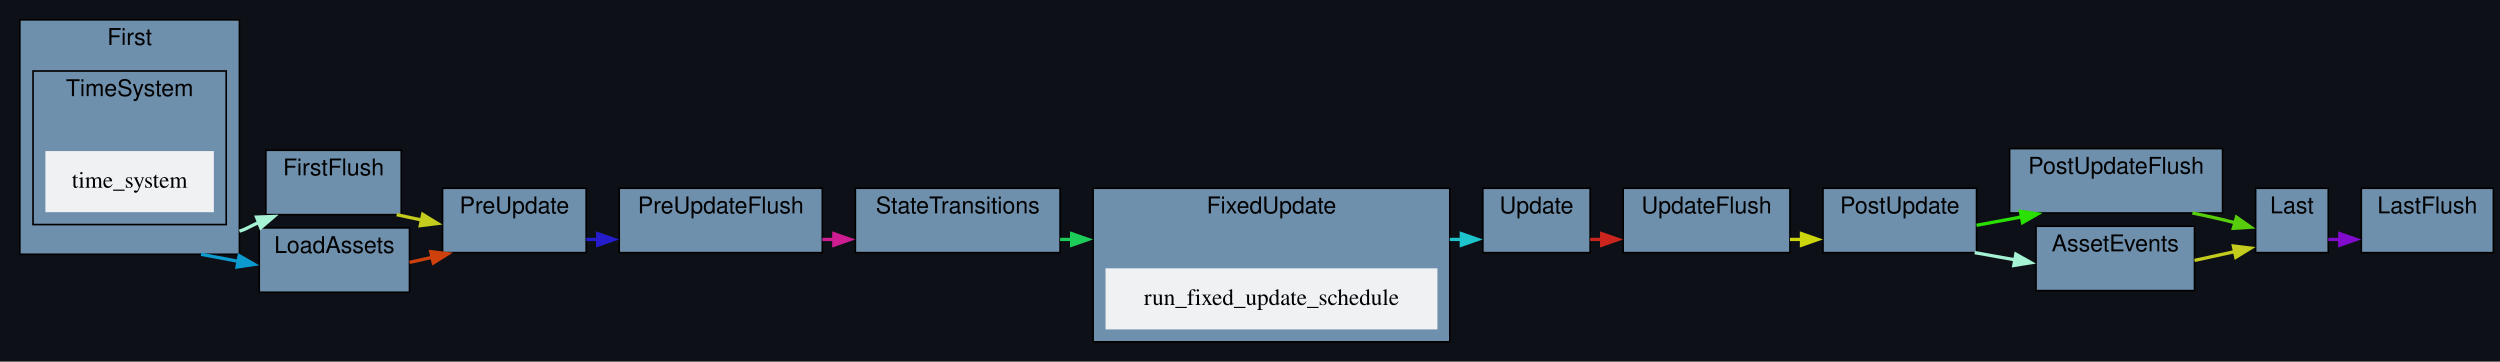
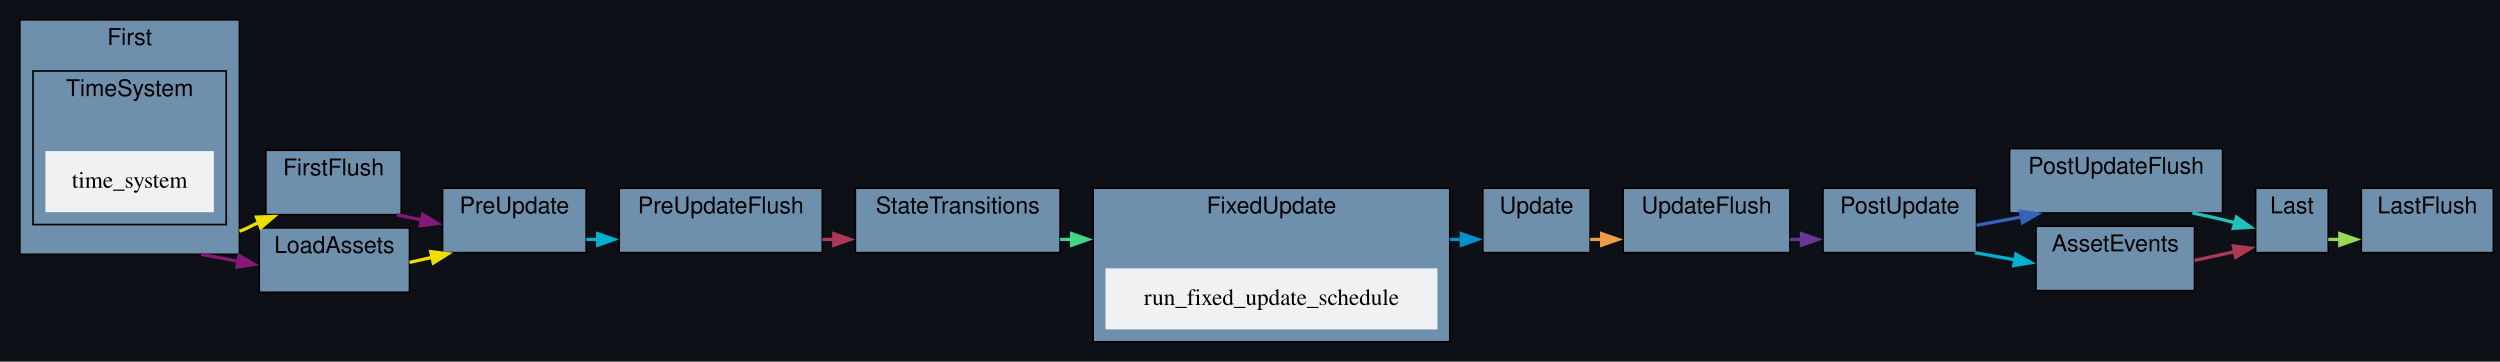
<svg xmlns="http://www.w3.org/2000/svg" xmlns:xlink="http://www.w3.org/1999/xlink" width="1514pt" height="219pt" viewBox="0.00 0.00 1514.00 219.00">
  <g id="graph0" class="graph" transform="scale(1 1) rotate(0) translate(4 215)">
    <polygon fill="#0d1117" stroke="none" points="-4,4 -4,-215 1510,-215 1510,4 -4,4" />
    <g id="clust1" class="cluster">
      <g id="a_clust1">
        <a xlink:title="Update">
          <polygon fill="#6f90ad" stroke="black" points="894,-62 894,-101 959,-101 959,-62 894,-62" />
          <text text-anchor="middle" x="926.5" y="-85.8" font-family="Helvetica,sans-Serif" font-size="14.00">Update</text>
        </a>
      </g>
    </g>
    <g id="clust2" class="cluster">
      <g id="a_clust2">
        <a xlink:title="FirstFlush">
          <polygon fill="#6f90ad" stroke="black" points="157,-85 157,-124 239,-124 239,-85 157,-85" />
          <text text-anchor="middle" x="198" y="-108.8" font-family="Helvetica,sans-Serif" font-size="14.00">FirstFlush</text>
        </a>
      </g>
    </g>
    <g id="clust3" class="cluster">
      <g id="a_clust3">
        <a xlink:title="PreUpdateFlush">
          <polygon fill="#6f90ad" stroke="black" points="371,-62 371,-101 494,-101 494,-62 371,-62" />
          <text text-anchor="middle" x="432.5" y="-85.8" font-family="Helvetica,sans-Serif" font-size="14.00">PreUpdateFlush</text>
        </a>
      </g>
    </g>
    <g id="clust4" class="cluster">
      <g id="a_clust4">
        <a xlink:title="UpdateFlush">
          <polygon fill="#6f90ad" stroke="black" points="979,-62 979,-101 1080,-101 1080,-62 979,-62" />
          <text text-anchor="middle" x="1029.5" y="-85.8" font-family="Helvetica,sans-Serif" font-size="14.00">UpdateFlush</text>
        </a>
      </g>
    </g>
    <g id="clust5" class="cluster">
      <g id="a_clust5">
        <a xlink:title="PostUpdateFlush">
          <polygon fill="#6f90ad" stroke="black" points="1213,-86 1213,-125 1342,-125 1342,-86 1213,-86" />
          <text text-anchor="middle" x="1277.5" y="-109.8" font-family="Helvetica,sans-Serif" font-size="14.00">PostUpdateFlush</text>
        </a>
      </g>
    </g>
    <g id="clust6" class="cluster">
      <g id="a_clust6">
        <a xlink:title="LastFlush">
          <polygon fill="#6f90ad" stroke="black" points="1426,-62 1426,-101 1506,-101 1506,-62 1426,-62" />
          <text text-anchor="middle" x="1466" y="-85.8" font-family="Helvetica,sans-Serif" font-size="14.00">LastFlush</text>
        </a>
      </g>
    </g>
    <g id="clust7" class="cluster">
      <g id="a_clust7">
        <a xlink:title="First">
          <polygon fill="#6f90ad" stroke="black" points="8,-61 8,-203 141,-203 141,-61 8,-61" />
          <text text-anchor="middle" x="74.5" y="-187.8" font-family="Helvetica,sans-Serif" font-size="14.00">First</text>
        </a>
      </g>
    </g>
    <g id="clust8" class="cluster">
      <g id="a_clust8">
        <a xlink:title="TimeSystem">
          <polygon fill="#6f90ad" stroke="black" points="16,-79 16,-172 133,-172 133,-79 16,-79" />
          <text text-anchor="middle" x="74.5" y="-156.8" font-family="Helvetica,sans-Serif" font-size="14.00">TimeSystem</text>
        </a>
      </g>
    </g>
    <g id="clust9" class="cluster">
      <g id="a_clust9">
        <a xlink:title="PreUpdate">
          <polygon fill="#6f90ad" stroke="black" points="264,-62 264,-101 351,-101 351,-62 264,-62" />
          <text text-anchor="middle" x="307.5" y="-85.8" font-family="Helvetica,sans-Serif" font-size="14.00">PreUpdate</text>
        </a>
      </g>
    </g>
    <g id="clust10" class="cluster">
      <g id="a_clust10">
        <a xlink:title="StateTransitions">
          <polygon fill="#6f90ad" stroke="black" points="514,-62 514,-101 638,-101 638,-62 514,-62" />
          <text text-anchor="middle" x="576" y="-85.8" font-family="Helvetica,sans-Serif" font-size="14.00">StateTransitions</text>
        </a>
      </g>
    </g>
    <g id="clust11" class="cluster">
      <g id="a_clust11">
        <a xlink:title="FixedUpdate">
          <polygon fill="#6f90ad" stroke="black" points="658,-8 658,-101 874,-101 874,-8 658,-8" />
          <text text-anchor="middle" x="766" y="-85.8" font-family="Helvetica,sans-Serif" font-size="14.00">FixedUpdate</text>
        </a>
      </g>
    </g>
    <g id="clust12" class="cluster">
      <g id="a_clust12">
        <a xlink:title="PostUpdate">
          <polygon fill="#6f90ad" stroke="black" points="1100,-62 1100,-101 1193,-101 1193,-62 1100,-62" />
          <text text-anchor="middle" x="1146.5" y="-85.8" font-family="Helvetica,sans-Serif" font-size="14.00">PostUpdate</text>
        </a>
      </g>
    </g>
    <g id="clust13" class="cluster">
      <g id="a_clust13">
        <a xlink:title="Last">
          <polygon fill="#6f90ad" stroke="black" points="1362,-62 1362,-101 1406,-101 1406,-62 1362,-62" />
          <text text-anchor="middle" x="1384" y="-85.8" font-family="Helvetica,sans-Serif" font-size="14.00">Last</text>
        </a>
      </g>
    </g>
    <g id="clust14" class="cluster">
      <g id="a_clust14">
        <a xlink:title="LoadAssets">
          <polygon fill="#6f90ad" stroke="black" points="153,-38 153,-77 244,-77 244,-38 153,-38" />
          <text text-anchor="middle" x="198.5" y="-61.8" font-family="Helvetica,sans-Serif" font-size="14.00">LoadAssets</text>
        </a>
      </g>
    </g>
    <g id="clust15" class="cluster">
      <g id="a_clust15">
        <a xlink:title="AssetEvents">
          <polygon fill="#6f90ad" stroke="black" points="1229,-39 1229,-78 1325,-78 1325,-39 1229,-39" />
          <text text-anchor="middle" x="1277" y="-62.8" font-family="Helvetica,sans-Serif" font-size="14.00">AssetEvents</text>
        </a>
      </g>
    </g>
    <g id="edge7" class="edge">
      <g id="a_edge7">
        <a xlink:title="Update → UpdateFlush">
-           <path fill="none" stroke="#cc251d" stroke-width="2" d="M959,-70C961.35,-70 963.77,-70 966.22,-70" />
-           <polygon fill="#cc251d" stroke="#cc251d" stroke-width="2" points="965.97,-73.5 975.97,-70 965.97,-66.5 965.97,-73.5" />
+           <path fill="none" stroke="#ee9e44" stroke-width="2" d="M959,-70C961.35,-70 963.77,-70 966.22,-70" />
+           <polygon fill="#ee9e44" stroke="#ee9e44" stroke-width="2" points="965.97,-73.5 975.97,-70 965.97,-66.5 965.97,-73.5" />
        </a>
      </g>
    </g>
    <g id="edge2" class="edge">
      <g id="a_edge2">
        <a xlink:title="FirstFlush → PreUpdate">
-           <path fill="none" stroke="#c4cc1d" stroke-width="2" d="M236.2,-85C241.17,-83.94 246.34,-82.82 251.52,-81.71" />
-           <polygon fill="#c4cc1d" stroke="#c4cc1d" stroke-width="2" points="252,-85.19 261.04,-79.66 250.53,-78.34 252,-85.19" />
+           <path fill="none" stroke="#881877" stroke-width="2" d="M236.2,-85C241.17,-83.94 246.34,-82.82 251.52,-81.71" />
+           <polygon fill="#881877" stroke="#881877" stroke-width="2" points="252,-85.19 261.04,-79.66 250.53,-78.34 252,-85.19" />
        </a>
      </g>
    </g>
    <g id="edge4" class="edge">
      <g id="a_edge4">
        <a xlink:title="PreUpdateFlush → StateTransitions">
-           <path fill="none" stroke="#cd1d91" stroke-width="2" d="M494,-70C496.39,-70 498.8,-70 501.21,-70" />
-           <polygon fill="#cd1d91" stroke="#cd1d91" stroke-width="2" points="500.98,-73.5 510.98,-70 500.98,-66.5 500.98,-73.5" />
+           <path fill="none" stroke="#aa3a55" stroke-width="2" d="M494,-70C496.39,-70 498.8,-70 501.21,-70" />
+           <polygon fill="#aa3a55" stroke="#aa3a55" stroke-width="2" points="500.98,-73.5 510.98,-70 500.98,-66.5 500.98,-73.5" />
        </a>
      </g>
    </g>
    <g id="edge8" class="edge">
      <g id="a_edge8">
        <a xlink:title="UpdateFlush → PostUpdate">
-           <path fill="none" stroke="#ccd60d" stroke-width="2" d="M1080,-70C1082.43,-70 1084.88,-70 1087.32,-70" />
-           <polygon fill="#ccd60d" stroke="#ccd60d" stroke-width="2" points="1086.98,-73.5 1096.98,-70 1086.98,-66.5 1086.98,-73.5" />
+           <path fill="none" stroke="#663699" stroke-width="2" d="M1080,-70C1082.43,-70 1084.88,-70 1087.32,-70" />
+           <polygon fill="#663699" stroke="#663699" stroke-width="2" points="1086.98,-73.5 1096.98,-70 1086.98,-66.5 1086.98,-73.5" />
        </a>
      </g>
    </g>
    <g id="edge10" class="edge">
      <g id="a_edge10">
        <a xlink:title="PostUpdateFlush → Last">
-           <path fill="none" stroke="#58cd0c" stroke-width="2" d="M1323.71,-86C1329.88,-84.76 1336.11,-83.41 1342,-82 1344.46,-81.41 1346.99,-80.77 1349.52,-80.09" />
-           <polygon fill="#58cd0c" stroke="#58cd0c" stroke-width="2" points="1350.41,-83.48 1359.09,-77.4 1348.51,-76.74 1350.41,-83.48" />
+           <path fill="none" stroke="#22c2bb" stroke-width="2" d="M1323.71,-86C1329.88,-84.76 1336.11,-83.41 1342,-82 1344.46,-81.41 1346.99,-80.77 1349.52,-80.09" />
+           <polygon fill="#22c2bb" stroke="#22c2bb" stroke-width="2" points="1350.41,-83.48 1359.09,-77.4 1348.51,-76.74 1350.41,-83.48" />
        </a>
      </g>
    </g>
    <g id="edge1" class="edge">
      <g id="a_edge1">
        <a xlink:title="First → FirstFlush">
-           <path fill="none" stroke="#a6f2d4" stroke-width="2" d="M141,-75C144.94,-76.12 146.5,-77.53 152.73,-80.3" />
-           <polygon fill="#a6f2d4" stroke="#a6f2d4" stroke-width="2" points="151.36,-83.52 161.95,-83.9 153.91,-77 151.36,-83.52" />
+           <path fill="none" stroke="#eede00" stroke-width="2" d="M141,-75C144.94,-76.12 146.5,-77.53 152.73,-80.3" />
+           <polygon fill="#eede00" stroke="#eede00" stroke-width="2" points="151.36,-83.52 161.95,-83.9 153.91,-77 151.36,-83.52" />
        </a>
      </g>
    </g>
    <g id="edge13" class="edge">
      <g id="a_edge13">
        <a xlink:title="First → LoadAssets">
-           <path fill="none" stroke="#0c9acf" stroke-width="2" d="M117.74,-61C125.07,-59.62 132.81,-58.15 140.45,-56.7" />
-           <polygon fill="#0c9acf" stroke="#0c9acf" stroke-width="2" points="140.85,-60.19 150.03,-54.89 139.55,-53.31 140.85,-60.19" />
+           <path fill="none" stroke="#881877" stroke-width="2" d="M117.74,-61C125.07,-59.62 132.81,-58.15 140.45,-56.7" />
+           <polygon fill="#881877" stroke="#881877" stroke-width="2" points="140.85,-60.19 150.03,-54.89 139.55,-53.31 140.85,-60.19" />
        </a>
      </g>
    </g>
    <g id="node9" class="node">
      <g id="a_node9">
        <a xlink:title="bevy_time::time_system">
          <polygon fill="#eff1f3" stroke="#eff1f3" points="125,-123 24,-123 24,-87 125,-87 125,-123" />
          <text text-anchor="middle" x="74.5" y="-101.3" font-family="Times,serif" font-size="14.00">time_system</text>
        </a>
      </g>
    </g>
    <g id="edge3" class="edge">
      <g id="a_edge3">
        <a xlink:title="PreUpdate → PreUpdateFlush">
-           <path fill="none" stroke="#251dcc" stroke-width="2" d="M351,-70C353.39,-70 355.82,-70 358.28,-70" />
-           <polygon fill="#251dcc" stroke="#251dcc" stroke-width="2" points="357.98,-73.5 367.98,-70 357.98,-66.5 357.98,-73.5" />
+           <path fill="none" stroke="#00b0cc" stroke-width="2" d="M351,-70C353.39,-70 355.82,-70 358.28,-70" />
+           <polygon fill="#00b0cc" stroke="#00b0cc" stroke-width="2" points="357.98,-73.5 367.98,-70 357.98,-66.5 357.98,-73.5" />
        </a>
      </g>
    </g>
    <g id="edge5" class="edge">
      <g id="a_edge5">
        <a xlink:title="StateTransitions → FixedUpdate">
-           <path fill="none" stroke="#1dcd59" stroke-width="2" d="M638,-70C640.38,-70 642.79,-70 645.23,-70" />
-           <polygon fill="#1dcd59" stroke="#1dcd59" stroke-width="2" points="644.98,-73.5 654.98,-70 644.98,-66.5 644.98,-73.5" />
+           <path fill="none" stroke="#44d488" stroke-width="2" d="M638,-70C640.38,-70 642.79,-70 645.23,-70" />
+           <polygon fill="#44d488" stroke="#44d488" stroke-width="2" points="644.98,-73.5 654.98,-70 644.98,-66.5 644.98,-73.5" />
        </a>
      </g>
    </g>
    <g id="edge6" class="edge">
      <g id="a_edge6">
        <a xlink:title="FixedUpdate → Update">
-           <path fill="none" stroke="#1dc4cc" stroke-width="2" d="M874,-70C876.42,-70 878.81,-70 881.14,-70" />
-           <polygon fill="#1dc4cc" stroke="#1dc4cc" stroke-width="2" points="880.98,-73.5 890.98,-70 880.98,-66.5 880.98,-73.5" />
+           <path fill="none" stroke="#0090cc" stroke-width="2" d="M874,-70C876.42,-70 878.81,-70 881.14,-70" />
+           <polygon fill="#0090cc" stroke="#0090cc" stroke-width="2" points="880.98,-73.5 890.98,-70 880.98,-66.5 880.98,-73.5" />
        </a>
      </g>
    </g>
    <g id="node13" class="node">
      <g id="a_node13">
        <a xlink:title="bevy_time::fixed_timestep::run_fixed_update_schedule">
          <polygon fill="#eff1f3" stroke="#eff1f3" points="866,-52 666,-52 666,-16 866,-16 866,-52" />
          <text text-anchor="middle" x="766" y="-30.3" font-family="Times,serif" font-size="14.00">run_fixed_update_schedule</text>
        </a>
      </g>
    </g>
    <g id="edge9" class="edge">
      <g id="a_edge9">
        <a xlink:title="PostUpdate → PostUpdateFlush">
-           <path fill="none" stroke="#29e000" stroke-width="2" d="M1193,-78.56C1201.83,-80.2 1211.16,-81.94 1220.26,-83.63" />
-           <polygon fill="#29e000" stroke="#29e000" stroke-width="2" points="1219.56,-87.06 1230.04,-85.45 1220.84,-80.18 1219.56,-87.06" />
+           <path fill="none" stroke="#3363bb" stroke-width="2" d="M1193,-78.56C1201.83,-80.2 1211.16,-81.94 1220.26,-83.63" />
+           <polygon fill="#3363bb" stroke="#3363bb" stroke-width="2" points="1219.56,-87.06 1230.04,-85.45 1220.84,-80.18 1219.56,-87.06" />
        </a>
      </g>
    </g>
    <g id="edge14" class="edge">
      <g id="a_edge14">
        <a xlink:title="PostUpdate → AssetEvents">
-           <path fill="none" stroke="#a6f2d4" stroke-width="2" d="M1191.87,-62C1199.84,-60.58 1208.26,-59.08 1216.57,-57.6" />
-           <polygon fill="#a6f2d4" stroke="#a6f2d4" stroke-width="2" points="1216.79,-61.11 1226.02,-55.91 1215.56,-54.22 1216.79,-61.11" />
+           <path fill="none" stroke="#00b0cc" stroke-width="2" d="M1191.87,-62C1199.84,-60.58 1208.26,-59.08 1216.57,-57.6" />
+           <polygon fill="#00b0cc" stroke="#00b0cc" stroke-width="2" points="1216.79,-61.11 1226.02,-55.91 1215.56,-54.22 1216.79,-61.11" />
        </a>
      </g>
    </g>
    <g id="edge11" class="edge">
      <g id="a_edge11">
        <a xlink:title="Last → LastFlush">
-           <path fill="none" stroke="#810ccd" stroke-width="2" d="M1406,-70C1408.31,-70 1410.74,-70 1413.23,-70" />
-           <polygon fill="#810ccd" stroke="#810ccd" stroke-width="2" points="1412.98,-73.5 1422.98,-70 1412.98,-66.5 1412.98,-73.5" />
+           <path fill="none" stroke="#99d955" stroke-width="2" d="M1406,-70C1408.31,-70 1410.74,-70 1413.23,-70" />
+           <polygon fill="#99d955" stroke="#99d955" stroke-width="2" points="1412.98,-73.5 1422.98,-70 1412.98,-66.5 1412.98,-73.5" />
        </a>
      </g>
    </g>
    <g id="edge12" class="edge">
      <g id="a_edge12">
        <a xlink:title="LoadAssets → PreUpdate">
-           <path fill="none" stroke="#cf410c" stroke-width="2" d="M244,-56.09C248.6,-57.12 253.28,-58.18 257.91,-59.21" />
-           <polygon fill="#cf410c" stroke="#cf410c" stroke-width="2" points="256.87,-62.57 267.39,-61.34 258.4,-55.74 256.87,-62.57" />
+           <path fill="none" stroke="#eede00" stroke-width="2" d="M244,-56.09C248.6,-57.12 253.28,-58.18 257.91,-59.21" />
+           <polygon fill="#eede00" stroke="#eede00" stroke-width="2" points="256.87,-62.57 267.39,-61.34 258.4,-55.74 256.87,-62.57" />
        </a>
      </g>
    </g>
    <g id="edge15" class="edge">
      <g id="a_edge15">
        <a xlink:title="AssetEvents → Last">
-           <path fill="none" stroke="#c4cc1d" stroke-width="2" d="M1325,-57.29C1333.25,-59.1 1341.69,-60.95 1349.48,-62.66" />
-           <polygon fill="#c4cc1d" stroke="#c4cc1d" stroke-width="2" points="1348.53,-66.03 1359.04,-64.75 1350.02,-59.19 1348.53,-66.03" />
+           <path fill="none" stroke="#aa3a55" stroke-width="2" d="M1325,-57.29C1333.25,-59.1 1341.69,-60.95 1349.48,-62.66" />
+           <polygon fill="#aa3a55" stroke="#aa3a55" stroke-width="2" points="1348.53,-66.03 1359.04,-64.75 1350.02,-59.19 1348.53,-66.03" />
        </a>
      </g>
    </g>
  </g>
</svg>
